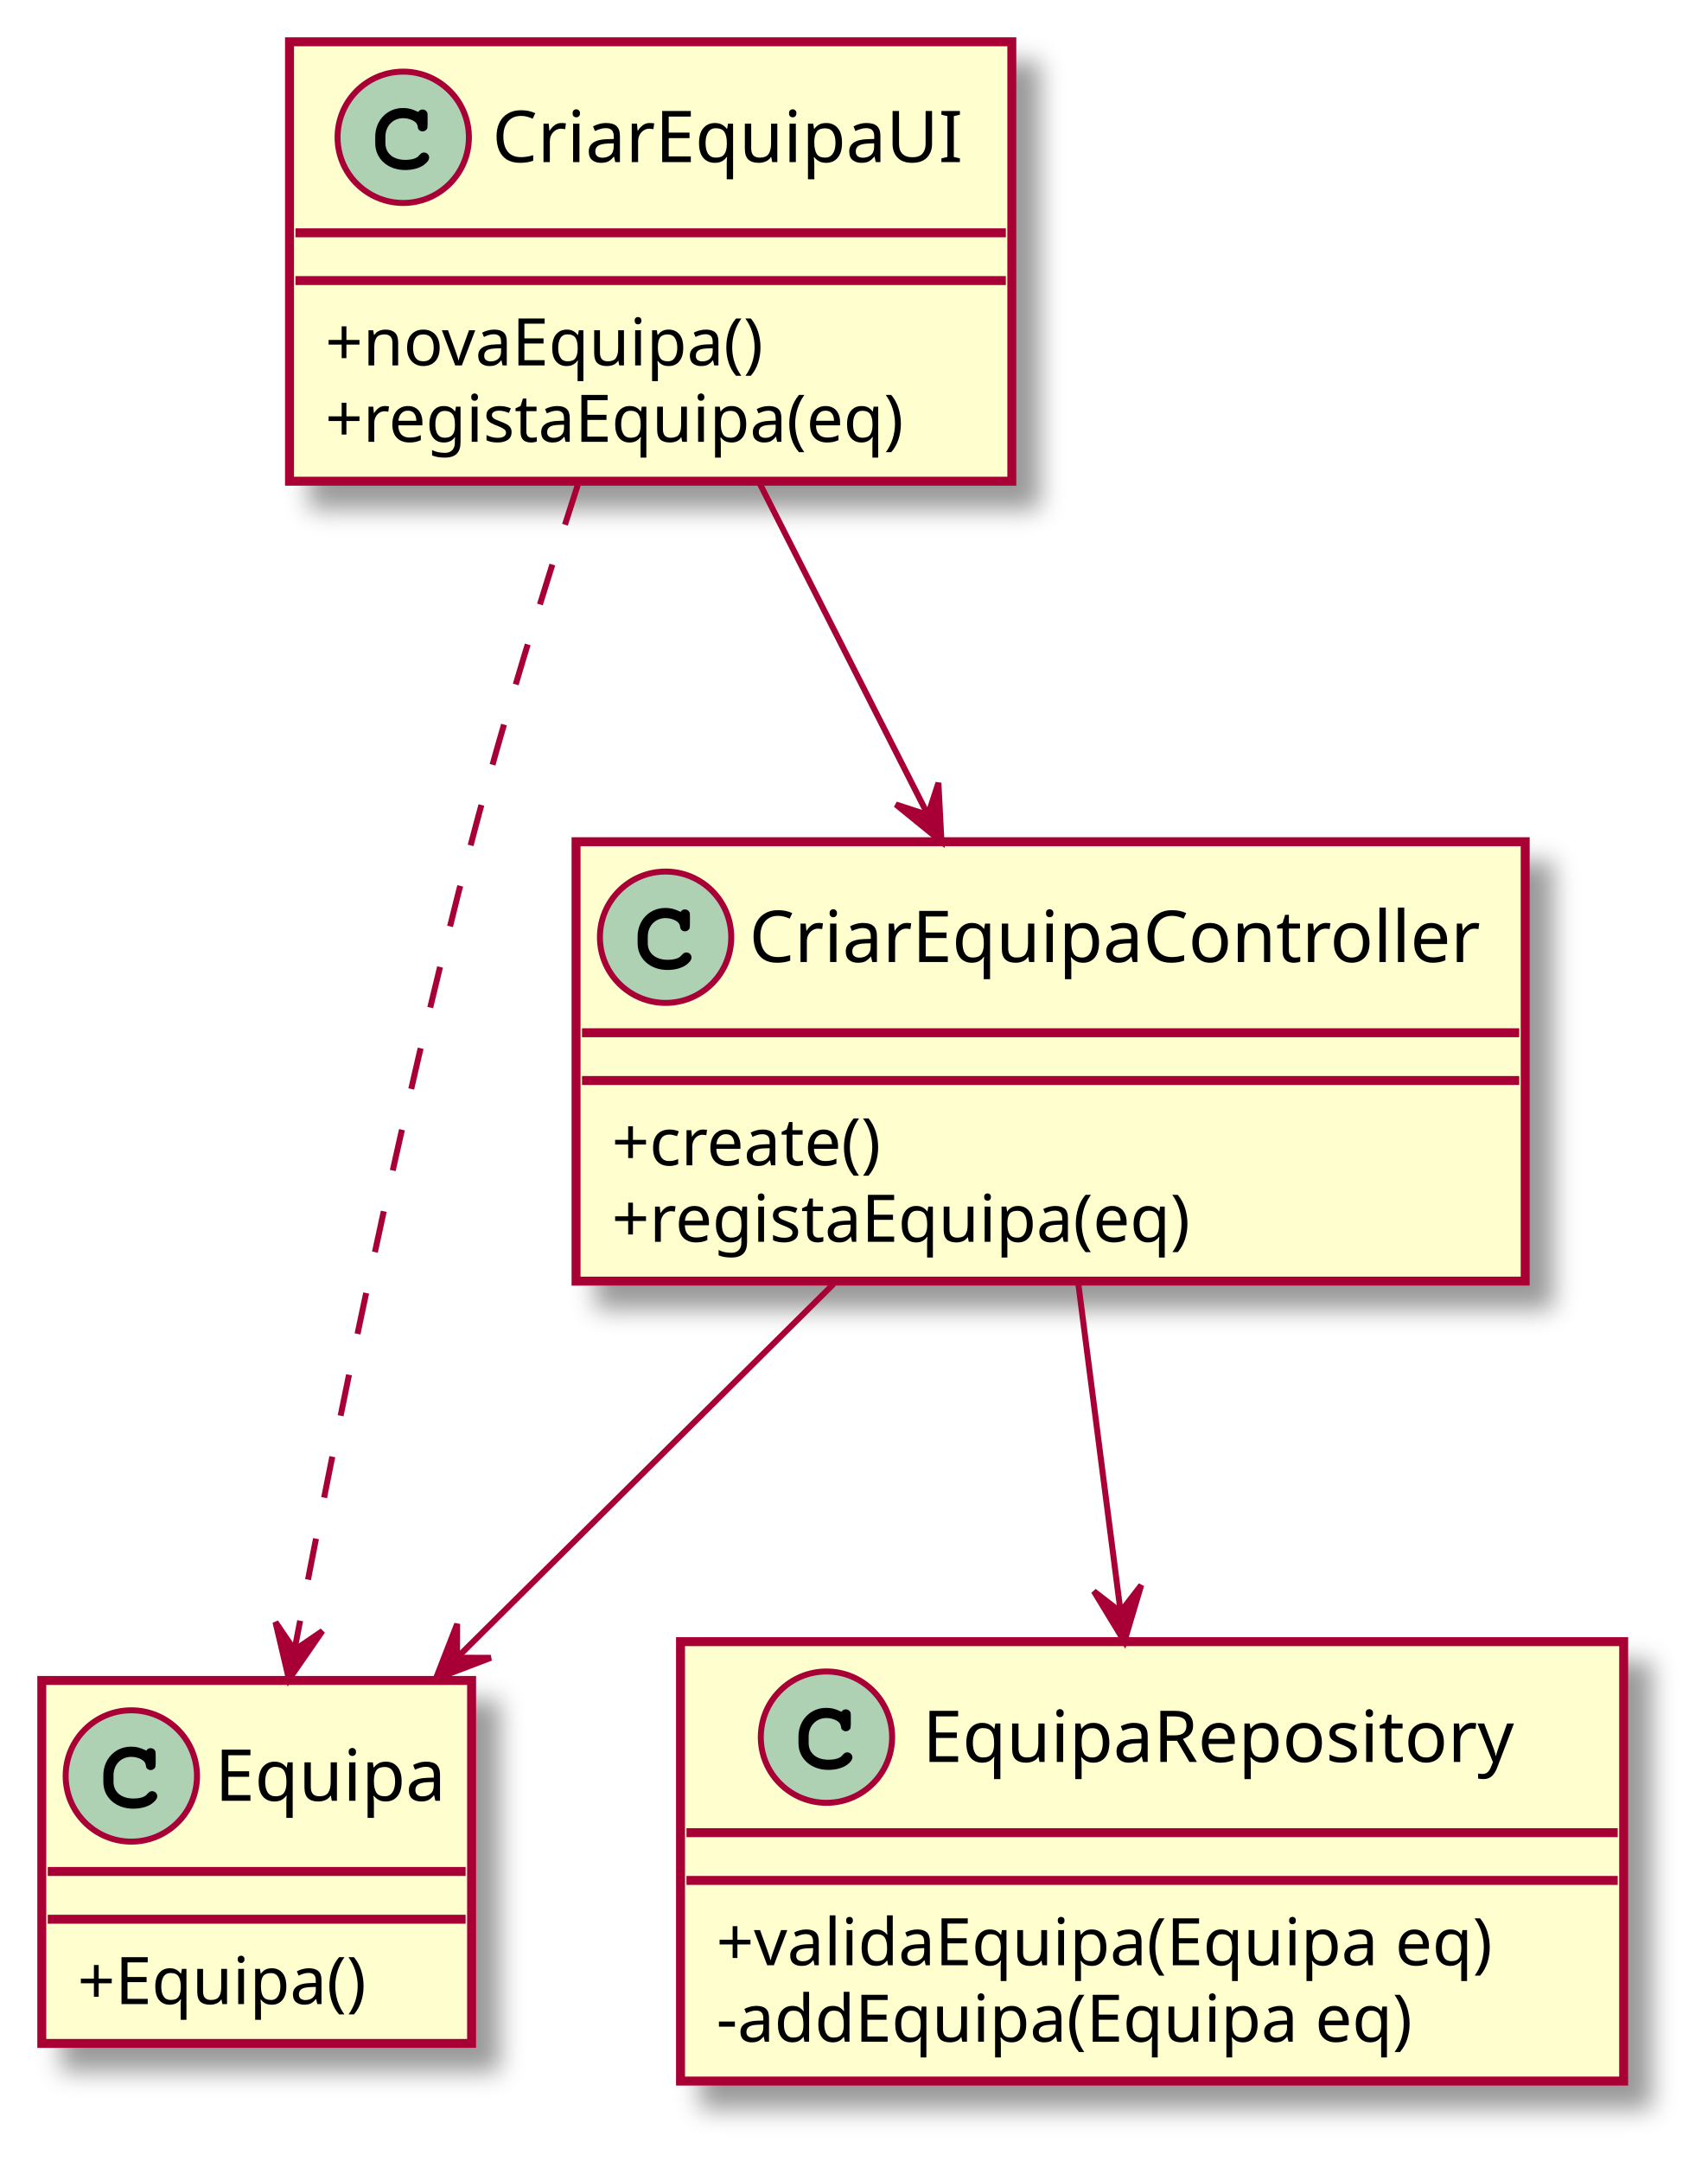
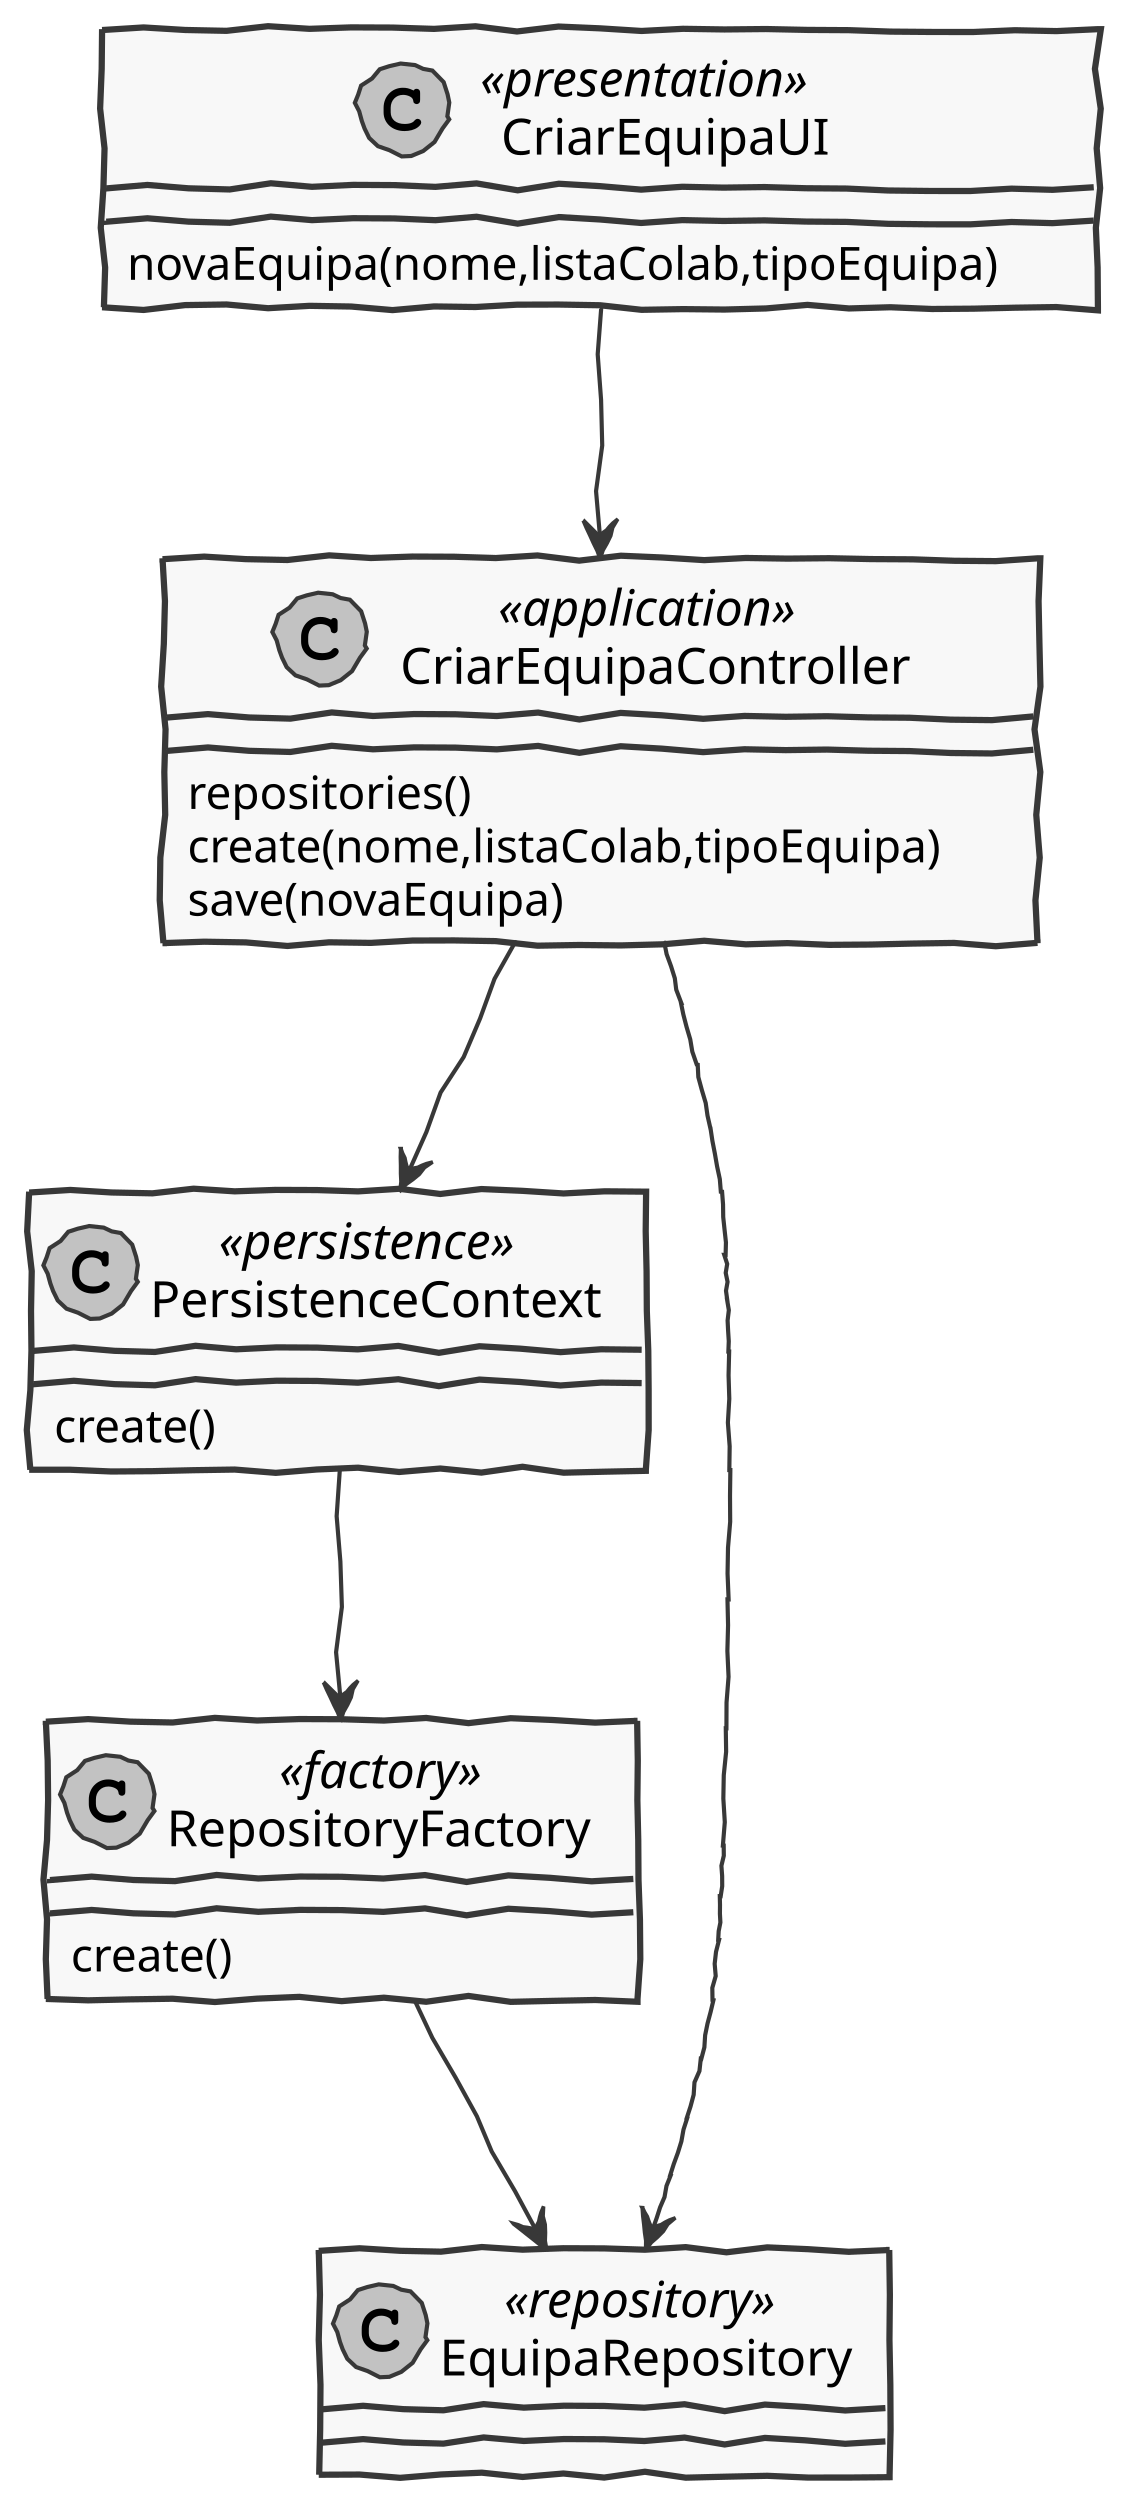
- <svg xmlns="http://www.w3.org/2000/svg" contentScriptType="application/ecmascript" contentStyleType="text/css" height="362px" preserveAspectRatio="none" style="width:286px;height:362px;" version="1.1" viewBox="0 0 286 362" width="286px" zoomAndPan="magnify">
-   <defs>
-     <filter height="300%" id="f16dwzrcnzk92i" width="300%" x="-1" y="-1">
-       <feGaussianBlur result="blurOut" stdDeviation="2.0" />
-       <feColorMatrix in="blurOut" result="blurOut2" type="matrix" values="0 0 0 0 0 0 0 0 0 0 0 0 0 0 0 0 0 0 .4 0" />
-       <feOffset dx="4.0" dy="4.0" in="blurOut2" result="blurOut3" />
-       <feBlend in="SourceGraphic" in2="blurOut3" mode="normal" />
-     </filter>
-   </defs>
+ <svg xmlns="http://www.w3.org/2000/svg" contentScriptType="application/ecmascript" contentStyleType="text/css" height="600px" preserveAspectRatio="none" style="width:270px;height:600px;" version="1.1" viewBox="0 0 270 600" width="270px" zoomAndPan="magnify">
+   <defs />
  <g>
-     <rect codeLine="3" fill="#FEFECE" filter="url(#f16dwzrcnzk92i)" height="60.805" id="Equipa" style="stroke:#A80036;stroke-width:1.5;" width="72" x="7" y="281.5" />
-     <ellipse cx="22" cy="297.5" fill="#ADD1B2" rx="11" ry="11" style="stroke:#A80036;stroke-width:1.0;" />
-     <path d="M24.344,293.172 C23.406,292.734 22.812,292.594 21.938,292.594 C19.312,292.594 17.312,294.672 17.312,297.391 L17.312,298.516 C17.312,301.094 19.422,302.984 22.312,302.984 C23.531,302.984 24.688,302.688 25.438,302.141 C26.016,301.734 26.344,301.281 26.344,300.891 C26.344,300.438 25.953,300.047 25.484,300.047 C25.266,300.047 25.062,300.125 24.875,300.312 C24.422,300.797 24.422,300.797 24.234,300.891 C23.812,301.156 23.125,301.281 22.359,301.281 C20.312,301.281 19.016,300.188 19.016,298.484 L19.016,297.391 C19.016,295.609 20.266,294.297 22,294.297 C22.578,294.297 23.188,294.453 23.656,294.703 C24.141,294.984 24.312,295.203 24.406,295.609 C24.469,296.016 24.5,296.141 24.641,296.266 C24.781,296.406 25.016,296.516 25.234,296.516 C25.5,296.516 25.766,296.375 25.938,296.156 C26.047,296 26.078,295.812 26.078,295.391 L26.078,293.969 C26.078,293.531 26.062,293.406 25.969,293.25 C25.812,292.984 25.531,292.844 25.234,292.844 C24.938,292.844 24.734,292.938 24.516,293.25 L24.344,293.172 Z " fill="#000000" />
-     <text fill="#000000" font-family="sans-serif" font-size="12" lengthAdjust="spacing" textLength="40" x="36" y="301.654">Equipa</text>
-     <line style="stroke:#A80036;stroke-width:1.5;" x1="8" x2="78" y1="313.5" y2="313.5" />
-     <line style="stroke:#A80036;stroke-width:1.5;" x1="8" x2="78" y1="321.5" y2="321.5" />
-     <text fill="#000000" font-family="sans-serif" font-size="11" lengthAdjust="spacing" textLength="55" x="13" y="335.71">+Equipa()</text>
-     <rect codeLine="7" fill="#FEFECE" filter="url(#f16dwzrcnzk92i)" height="73.609" id="EquipaRepository" style="stroke:#A80036;stroke-width:1.5;" width="158" x="114" y="275" />
-     <ellipse cx="138.45" cy="291" fill="#ADD1B2" rx="11" ry="11" style="stroke:#A80036;stroke-width:1.0;" />
-     <path d="M140.794,286.672 C139.856,286.234 139.262,286.094 138.387,286.094 C135.762,286.094 133.762,288.172 133.762,290.891 L133.762,292.016 C133.762,294.594 135.872,296.484 138.762,296.484 C139.981,296.484 141.137,296.188 141.887,295.641 C142.466,295.234 142.794,294.781 142.794,294.391 C142.794,293.938 142.403,293.547 141.934,293.547 C141.716,293.547 141.512,293.625 141.325,293.812 C140.872,294.297 140.872,294.297 140.684,294.391 C140.262,294.656 139.575,294.781 138.809,294.781 C136.762,294.781 135.466,293.688 135.466,291.984 L135.466,290.891 C135.466,289.109 136.716,287.797 138.45,287.797 C139.028,287.797 139.637,287.953 140.106,288.203 C140.591,288.484 140.762,288.703 140.856,289.109 C140.919,289.516 140.95,289.641 141.091,289.766 C141.231,289.906 141.466,290.016 141.684,290.016 C141.95,290.016 142.216,289.875 142.387,289.656 C142.497,289.5 142.528,289.312 142.528,288.891 L142.528,287.469 C142.528,287.031 142.512,286.906 142.419,286.75 C142.262,286.484 141.981,286.344 141.684,286.344 C141.387,286.344 141.184,286.438 140.966,286.75 L140.794,286.672 Z " fill="#000000" />
-     <text fill="#000000" font-family="sans-serif" font-size="12" lengthAdjust="spacing" textLength="105" x="154.55" y="295.154">EquipaRepository</text>
-     <line style="stroke:#A80036;stroke-width:1.5;" x1="115" x2="271" y1="307" y2="307" />
-     <line style="stroke:#A80036;stroke-width:1.5;" x1="115" x2="271" y1="315" y2="315" />
-     <text fill="#000000" font-family="sans-serif" font-size="11" lengthAdjust="spacing" textLength="146" x="120" y="329.21">+validaEquipa(Equipa eq)</text>
-     <text fill="#000000" font-family="sans-serif" font-size="11" lengthAdjust="spacing" textLength="128" x="120" y="342.015">-addEquipa(Equipa eq)</text>
-     <rect codeLine="12" fill="#FEFECE" filter="url(#f16dwzrcnzk92i)" height="73.609" id="CriarEquipaController" style="stroke:#A80036;stroke-width:1.5;" width="159" x="96.5" y="141" />
-     <ellipse cx="111.5" cy="157" fill="#ADD1B2" rx="11" ry="11" style="stroke:#A80036;stroke-width:1.0;" />
-     <path d="M113.844,152.672 C112.906,152.234 112.312,152.094 111.438,152.094 C108.812,152.094 106.812,154.172 106.812,156.891 L106.812,158.016 C106.812,160.594 108.922,162.484 111.812,162.484 C113.031,162.484 114.188,162.188 114.938,161.641 C115.516,161.234 115.844,160.781 115.844,160.391 C115.844,159.938 115.453,159.547 114.984,159.547 C114.766,159.547 114.562,159.625 114.375,159.812 C113.922,160.297 113.922,160.297 113.734,160.391 C113.312,160.656 112.625,160.781 111.859,160.781 C109.812,160.781 108.516,159.688 108.516,157.984 L108.516,156.891 C108.516,155.109 109.766,153.797 111.5,153.797 C112.078,153.797 112.688,153.953 113.156,154.203 C113.641,154.484 113.812,154.703 113.906,155.109 C113.969,155.516 114,155.641 114.141,155.766 C114.281,155.906 114.516,156.016 114.734,156.016 C115,156.016 115.266,155.875 115.438,155.656 C115.547,155.5 115.578,155.312 115.578,154.891 L115.578,153.469 C115.578,153.031 115.562,152.906 115.469,152.75 C115.312,152.484 115.031,152.344 114.734,152.344 C114.438,152.344 114.234,152.438 114.016,152.75 L113.844,152.672 Z " fill="#000000" />
-     <text fill="#000000" font-family="sans-serif" font-size="12" lengthAdjust="spacing" textLength="127" x="125.5" y="161.154">CriarEquipaController</text>
-     <line style="stroke:#A80036;stroke-width:1.5;" x1="97.5" x2="254.5" y1="173" y2="173" />
-     <line style="stroke:#A80036;stroke-width:1.5;" x1="97.5" x2="254.5" y1="181" y2="181" />
-     <text fill="#000000" font-family="sans-serif" font-size="11" lengthAdjust="spacing" textLength="54" x="102.5" y="195.21">+create()</text>
-     <text fill="#000000" font-family="sans-serif" font-size="11" lengthAdjust="spacing" textLength="109" x="102.5" y="208.015">+registaEquipa(eq)</text>
-     <rect codeLine="17" fill="#FEFECE" filter="url(#f16dwzrcnzk92i)" height="73.609" id="CriarEquipaUI" style="stroke:#A80036;stroke-width:1.5;" width="121" x="48.5" y="7" />
-     <ellipse cx="67.55" cy="23" fill="#ADD1B2" rx="11" ry="11" style="stroke:#A80036;stroke-width:1.0;" />
-     <path d="M69.894,18.672 C68.956,18.234 68.362,18.094 67.487,18.094 C64.862,18.094 62.862,20.172 62.862,22.891 L62.862,24.016 C62.862,26.594 64.972,28.484 67.862,28.484 C69.081,28.484 70.237,28.188 70.987,27.641 C71.566,27.234 71.894,26.781 71.894,26.391 C71.894,25.938 71.503,25.547 71.034,25.547 C70.816,25.547 70.612,25.625 70.425,25.812 C69.972,26.297 69.972,26.297 69.784,26.391 C69.362,26.656 68.675,26.781 67.909,26.781 C65.862,26.781 64.566,25.688 64.566,23.984 L64.566,22.891 C64.566,21.109 65.816,19.797 67.55,19.797 C68.128,19.797 68.737,19.953 69.206,20.203 C69.691,20.484 69.862,20.703 69.956,21.109 C70.019,21.516 70.05,21.641 70.191,21.766 C70.331,21.906 70.566,22.016 70.784,22.016 C71.05,22.016 71.316,21.875 71.487,21.656 C71.597,21.5 71.628,21.312 71.628,20.891 L71.628,19.469 C71.628,19.031 71.612,18.906 71.519,18.75 C71.362,18.484 71.081,18.344 70.784,18.344 C70.487,18.344 70.284,18.438 70.066,18.75 L69.894,18.672 Z " fill="#000000" />
-     <text fill="#000000" font-family="sans-serif" font-size="12" lengthAdjust="spacing" textLength="80" x="82.45" y="27.154">CriarEquipaUI</text>
-     <line style="stroke:#A80036;stroke-width:1.5;" x1="49.5" x2="168.5" y1="39" y2="39" />
-     <line style="stroke:#A80036;stroke-width:1.5;" x1="49.5" x2="168.5" y1="47" y2="47" />
-     <text fill="#000000" font-family="sans-serif" font-size="11" lengthAdjust="spacing" textLength="83" x="54.5" y="61.21">+novaEquipa()</text>
-     <text fill="#000000" font-family="sans-serif" font-size="11" lengthAdjust="spacing" textLength="109" x="54.5" y="74.015">+registaEquipa(eq)</text>
-     <path codeLine="22" d="M127.308,81.07 C135.949,98.094 146.302,118.49 155.235,136.089 " fill="none" id="CriarEquipaUI-to-CriarEquipaController" style="stroke:#A80036;stroke-width:1.0;" />
-     <polygon fill="#A80036" points="157.714,140.974,157.205,131.138,155.45,136.516,150.072,134.761,157.714,140.974" style="stroke:#A80036;stroke-width:1.0;" />
-     <path codeLine="23" d="M180.645,215.07 C182.819,231.949 185.42,252.142 187.673,269.637 " fill="none" id="CriarEquipaController-to-EquipaRepository" style="stroke:#A80036;stroke-width:1.0;" />
-     <polygon fill="#A80036" points="188.36,274.974,191.177,265.537,187.721,270.015,183.243,266.559,188.36,274.974" style="stroke:#A80036;stroke-width:1.0;" />
-     <path codeLine="24" d="M139.657,215.07 C120.045,234.535 95.992,258.406 76.787,277.467 " fill="none" id="CriarEquipaController-to-Equipa" style="stroke:#A80036;stroke-width:1.0;" />
-     <polygon fill="#A80036" points="73.014,281.212,82.219,277.711,76.562,277.69,76.584,272.033,73.014,281.212" style="stroke:#A80036;stroke-width:1.0;" />
-     <path codeLine="25" d="M96.79,81.236 C90.994,99.112 84.213,121.066 79,141 C66.851,187.457 55.892,241.864 49.34,276.375 " fill="none" id="CriarEquipaUI-to-Equipa" style="stroke:#A80036;stroke-width:1.0;stroke-dasharray:7.0,7.0;" />
-     <polygon fill="#A80036" points="48.406,281.319,54.008,273.219,49.335,276.406,46.147,271.733,48.406,281.319" style="stroke:#A80036;stroke-width:1.0;" />
+     <polygon fill="#F8F8F8" points="24.5,7,24.5,7.21,34.458,6.586,44.417,7.193,54.375,7.4,64.333,6.287,74.292,6.922,84.25,6.574,94.208,6.617,104.167,6.932,114.125,6.309,124.083,7.554,134.042,6.37,144,6.802,153.958,7.432,163.917,6.914,173.875,7.068,183.833,6.968,193.792,7.178,203.75,7.239,213.708,7.586,223.667,7.671,233.625,7.679,243.583,7.255,253.542,7.464,263.5,7,264.202,7,262.779,16.535,264.178,26.069,263.204,35.604,264.034,45.138,263.005,54.673,263.432,64.208,263.5,73.742,263.5,74.484,253.542,73.694,243.583,73.847,233.625,74.081,223.667,74.158,213.708,73.738,203.75,74.029,193.792,73.17,183.833,74.027,173.875,74.29,163.917,74.187,153.958,74.355,144,73.259,134.042,73.09,124.083,73.121,114.125,73.683,104.167,73.546,94.208,74.424,84.25,73.567,74.292,73.399,64.333,73.971,54.375,73.075,44.417,73.223,34.458,74.391,24.5,73.742,24.936,73.742,25.235,64.208,24.178,54.673,24.819,45.138,25.09,35.604,24.028,26.069,24.404,16.535,24.5,7" style="stroke:#383838;stroke-width:1.5;" />
+     <polygon fill="#C2C2C2" points="107.811,28.644,106.198,30.848,104.291,34.075,101.564,36.249,98.697,37.438,96.412,37.542,93.475,36.054,90.703,35.083,88.6,33.11,87.496,30.852,86.842,29.053,86.201,26.704,85.16,24.683,85.96,22.71,86.66,20.548,89.289,18.838,91.139,16.62,93.428,15.883,96.15,15.249,99.64,15.626,101.552,16.527,103.775,16.936,106.477,19.705,107.419,22.628,107.829,24.622,107.365,27.909" style="stroke:#383838;stroke-width:1.0;" />
+     <path d="M99.094,21.641 C98.156,21.203 97.562,21.062 96.688,21.062 C94.062,21.062 92.062,23.141 92.062,25.859 L92.062,26.984 C92.062,29.562 94.172,31.453 97.062,31.453 C98.281,31.453 99.438,31.156 100.188,30.609 C100.766,30.203 101.094,29.75 101.094,29.359 C101.094,28.906 100.703,28.516 100.234,28.516 C100.016,28.516 99.812,28.594 99.625,28.781 C99.172,29.266 99.172,29.266 98.984,29.359 C98.562,29.625 97.875,29.75 97.109,29.75 C95.062,29.75 93.766,28.656 93.766,26.953 L93.766,25.859 C93.766,24.078 95.016,22.766 96.75,22.766 C97.328,22.766 97.938,22.922 98.406,23.172 C98.891,23.453 99.062,23.672 99.156,24.078 C99.219,24.484 99.25,24.609 99.391,24.734 C99.531,24.875 99.766,24.984 99.984,24.984 C100.25,24.984 100.516,24.844 100.688,24.625 C100.797,24.469 100.828,24.281 100.828,23.859 L100.828,22.438 C100.828,22 100.812,21.875 100.719,21.719 C100.562,21.453 100.281,21.312 99.984,21.312 C99.688,21.312 99.484,21.406 99.266,21.719 L99.094,21.641 Z " fill="#000000" />
+     <text fill="#000000" font-family="FG Virgil" font-size="12" font-style="italic" lengthAdjust="spacing" textLength="90" x="115.25" y="23.139">«presentation»</text>
+     <text fill="#000000" font-family="FG Virgil" font-size="12" lengthAdjust="spacing" textLength="80" x="120.25" y="37.107">CriarEquipaUI</text>
+     <path d="M25.5,44.938 L25.5,45.218 L35.375,44.385 L45.25,45.195 L55.125,45.47 L65,43.986 L74.875,44.834 L84.75,44.369 L94.625,44.426 L104.5,44.847 L114.375,44.016 L124.25,45.676 L134.125,44.097 L144,44.674 L153.875,45.513 L163.75,44.823 L173.625,45.029 L183.5,44.895 L193.375,45.175 L203.25,45.256 L213.125,45.718 L223,45.832 L232.875,45.843 L242.75,45.277 L252.625,45.556 L262.5,44.938 " fill="#F8F8F8" style="stroke:#383838;stroke-width:1.5;" />
+     <path d="M25.5,52.938 L25.5,53.218 L35.375,52.385 L45.25,53.195 L55.125,53.47 L65,51.986 L74.875,52.834 L84.75,52.369 L94.625,52.426 L104.5,52.847 L114.375,52.016 L124.25,53.676 L134.125,52.097 L144,52.674 L153.875,53.513 L163.75,52.823 L173.625,53.029 L183.5,52.895 L193.375,53.175 L203.25,53.256 L213.125,53.718 L223,53.832 L232.875,53.843 L242.75,53.277 L252.625,53.556 L262.5,52.938 " fill="#F8F8F8" style="stroke:#383838;stroke-width:1.5;" />
+     <text fill="#000000" font-family="FG Virgil" font-size="11" lengthAdjust="spacing" textLength="227" x="30.5" y="67.148">novaEquipa(nome,listaColab,tipoEquipa)</text>
+     <polygon fill="#F8F8F8" points="39,134,39,134.21,49,133.586,59,134.193,69,134.4,79,133.287,89,133.922,99,133.573,109,133.617,119,133.932,129,133.309,139,134.554,149,133.37,159,133.802,169,134.432,179,133.914,189,134.068,199,133.968,209,134.179,219,134.239,229,134.586,239,134.671,249,134,249.679,134,249.255,144.261,249.464,154.523,249.702,164.784,248.279,175.045,249.679,185.306,248.703,195.568,249.534,205.829,248.505,216.09,249,226.352,249,226.283,239,227.093,229,226.303,219,226.457,209,226.69,199,226.768,189,226.348,179,226.639,169,225.779,159,226.636,149,226.9,139,226.796,129,226.965,119,225.869,109,225.699,99,225.73,89,226.293,79,226.155,69,227.033,59,226.177,49,226.008,39,226.352,39.228,226.352,38.333,216.09,38.481,205.829,39.649,195.568,39.436,185.306,39.734,175.045,38.678,164.784,39.319,154.523,39.59,144.261,39,134" style="stroke:#383838;stroke-width:1.5;" />
+     <polygon fill="#C2C2C2" points="88.011,155.644,86.398,157.847,84.491,161.075,81.764,163.249,78.897,164.438,76.612,164.542,73.675,163.054,70.903,162.083,68.799,160.11,67.696,157.851,67.042,156.053,66.401,153.704,65.36,151.683,66.16,149.71,66.86,147.548,69.489,145.838,71.339,143.62,73.628,142.883,76.35,142.249,79.84,142.626,81.752,143.527,83.975,143.936,86.677,146.705,87.619,149.628,88.029,151.622,87.565,154.909" style="stroke:#383838;stroke-width:1.0;" />
+     <path d="M79.294,148.641 C78.356,148.203 77.763,148.062 76.888,148.062 C74.263,148.062 72.263,150.141 72.263,152.859 L72.263,153.984 C72.263,156.562 74.372,158.453 77.263,158.453 C78.481,158.453 79.638,158.156 80.388,157.609 C80.966,157.203 81.294,156.75 81.294,156.359 C81.294,155.906 80.903,155.516 80.434,155.516 C80.216,155.516 80.013,155.594 79.825,155.781 C79.372,156.266 79.372,156.266 79.184,156.359 C78.763,156.625 78.075,156.75 77.309,156.75 C75.263,156.75 73.966,155.656 73.966,153.953 L73.966,152.859 C73.966,151.078 75.216,149.766 76.95,149.766 C77.528,149.766 78.138,149.922 78.606,150.172 C79.091,150.453 79.263,150.672 79.356,151.078 C79.419,151.484 79.45,151.609 79.591,151.734 C79.731,151.875 79.966,151.984 80.184,151.984 C80.45,151.984 80.716,151.844 80.888,151.625 C80.997,151.469 81.028,151.281 81.028,150.859 L81.028,149.438 C81.028,149 81.013,148.875 80.919,148.719 C80.763,148.453 80.481,148.312 80.184,148.312 C79.888,148.312 79.684,148.406 79.466,148.719 L79.294,148.641 Z " fill="#000000" />
+     <text fill="#000000" font-family="FG Virgil" font-size="12" font-style="italic" lengthAdjust="spacing" textLength="80" x="119.55" y="150.139">«application»</text>
+     <text fill="#000000" font-family="FG Virgil" font-size="12" lengthAdjust="spacing" textLength="127" x="96.05" y="164.107">CriarEquipaController</text>
+     <path d="M40,171.938 L40,172.218 L49.905,171.385 L59.809,172.195 L69.714,172.47 L79.619,170.986 L89.524,171.834 L99.429,171.369 L109.333,171.426 L119.238,171.847 L129.143,171.016 L139.048,172.676 L148.952,171.097 L158.857,171.674 L168.762,172.513 L178.667,171.823 L188.571,172.029 L198.476,171.895 L208.381,172.175 L218.286,172.256 L228.19,172.718 L238.095,172.832 L248,171.938 " fill="#F8F8F8" style="stroke:#383838;stroke-width:1.5;" />
+     <path d="M40,179.938 L40,180.218 L49.905,179.385 L59.809,180.195 L69.714,180.47 L79.619,178.986 L89.524,179.834 L99.429,179.369 L109.333,179.426 L119.238,179.847 L129.143,179.016 L139.048,180.676 L148.952,179.097 L158.857,179.674 L168.762,180.513 L178.667,179.823 L188.571,180.029 L198.476,179.895 L208.381,180.175 L218.286,180.256 L228.19,180.718 L238.095,180.832 L248,179.938 " fill="#F8F8F8" style="stroke:#383838;stroke-width:1.5;" />
+     <text fill="#000000" font-family="FG Virgil" font-size="11" lengthAdjust="spacing" textLength="75" x="45" y="194.148">repositories()</text>
+     <text fill="#000000" font-family="FG Virgil" font-size="11" lengthAdjust="spacing" textLength="198" x="45" y="206.953">create(nome,listaColab,tipoEquipa)</text>
+     <text fill="#000000" font-family="FG Virgil" font-size="11" lengthAdjust="spacing" textLength="102" x="45" y="219.757">save(novaEquipa)</text>
+     <polygon fill="#F8F8F8" points="7,286,7,286.21,16.867,285.586,26.733,286.193,36.6,286.4,46.467,285.287,56.333,285.922,66.2,285.574,76.067,285.616,85.933,285.932,95.8,285.309,105.667,286.554,115.533,285.37,125.4,285.802,135.267,286.432,145.133,285.914,155,286,155.068,286,154.968,295.535,155.179,305.069,155.239,314.604,155.586,324.138,155.671,333.673,155.679,343.208,155,352.742,155,352.997,145.133,353.206,135.267,353.444,125.4,352.021,115.533,353.421,105.667,352.446,95.8,353.276,85.933,352.247,76.067,352.674,66.2,353.484,56.333,352.693,46.467,352.848,36.6,353.081,26.733,353.158,16.867,352.738,7,352.742,7.287,352.742,6.428,343.208,7.284,333.673,7.548,324.138,7.444,314.604,7.613,305.069,6.517,295.535,7,286" style="stroke:#383838;stroke-width:1.5;" />
+     <polygon fill="#C2C2C2" points="33.061,307.644,31.448,309.848,29.541,313.075,26.814,315.249,23.947,316.438,21.662,316.542,18.725,315.054,15.953,314.083,13.85,312.11,12.746,309.851,12.092,308.053,11.451,305.704,10.41,303.683,11.21,301.71,11.91,299.548,14.539,297.838,16.389,295.62,18.678,294.883,21.4,294.249,24.89,294.626,26.802,295.527,29.025,295.936,31.727,298.705,32.669,301.628,33.079,303.622,32.615,306.909" style="stroke:#383838;stroke-width:1.0;" />
+     <path d="M24.344,300.641 C23.406,300.203 22.812,300.062 21.938,300.062 C19.312,300.062 17.312,302.141 17.312,304.859 L17.312,305.984 C17.312,308.562 19.422,310.453 22.312,310.453 C23.531,310.453 24.688,310.156 25.438,309.609 C26.016,309.203 26.344,308.75 26.344,308.359 C26.344,307.906 25.953,307.516 25.484,307.516 C25.266,307.516 25.062,307.594 24.875,307.781 C24.422,308.266 24.422,308.266 24.234,308.359 C23.812,308.625 23.125,308.75 22.359,308.75 C20.312,308.75 19.016,307.656 19.016,305.953 L19.016,304.859 C19.016,303.078 20.266,301.766 22,301.766 C22.578,301.766 23.188,301.922 23.656,302.172 C24.141,302.453 24.312,302.672 24.406,303.078 C24.469,303.484 24.5,303.609 24.641,303.734 C24.781,303.875 25.016,303.984 25.234,303.984 C25.5,303.984 25.766,303.844 25.938,303.625 C26.047,303.469 26.078,303.281 26.078,302.859 L26.078,301.438 C26.078,301 26.062,300.875 25.969,300.719 C25.812,300.453 25.531,300.312 25.234,300.312 C24.938,300.312 24.734,300.406 24.516,300.719 L24.344,300.641 Z " fill="#000000" />
+     <text fill="#000000" font-family="FG Virgil" font-size="12" font-style="italic" lengthAdjust="spacing" textLength="83" x="52.5" y="302.139">«persistence»</text>
+     <text fill="#000000" font-family="FG Virgil" font-size="12" lengthAdjust="spacing" textLength="116" x="36" y="316.107">PersistenceContext</text>
+     <path d="M8,323.938 L8,324.218 L17.733,323.385 L27.467,324.195 L37.2,324.47 L46.933,322.986 L56.667,323.834 L66.4,323.369 L76.133,323.426 L85.867,323.847 L95.6,323.016 L105.333,324.676 L115.067,323.097 L124.8,323.674 L134.533,324.513 L144.267,323.823 L154,323.938 " fill="#F8F8F8" style="stroke:#383838;stroke-width:1.5;" />
+     <path d="M8,331.938 L8,332.218 L17.733,331.385 L27.467,332.195 L37.2,332.47 L46.933,330.986 L56.667,331.834 L66.4,331.369 L76.133,331.426 L85.867,331.847 L95.6,331.016 L105.333,332.676 L115.067,331.097 L124.8,331.674 L134.533,332.513 L144.267,331.823 L154,331.938 " fill="#F8F8F8" style="stroke:#383838;stroke-width:1.5;" />
+     <text fill="#000000" font-family="FG Virgil" font-size="11" lengthAdjust="spacing" textLength="45" x="13" y="346.148">create()</text>
+     <polygon fill="#F8F8F8" points="11,413,11,413.21,21.143,412.586,31.286,413.193,41.429,413.4,51.571,412.287,61.714,412.922,71.857,412.574,82,412.616,92.143,412.932,102.286,412.309,112.429,413.554,122.571,412.37,132.714,412.802,142.857,413.432,153,413,152.914,413,153.068,422.535,152.968,432.069,153.179,441.604,153.239,451.138,153.586,460.673,153.671,470.208,153,479.742,153,480.421,142.857,479.997,132.714,480.206,122.571,480.444,112.429,479.021,102.286,480.421,92.143,479.446,82,480.276,71.857,479.247,61.714,479.674,51.571,480.484,41.429,479.693,31.286,479.848,21.143,480.081,11,479.742,11.416,479.742,10.996,470.208,11.287,460.673,10.428,451.138,11.284,441.604,11.548,432.069,11.444,422.535,11,413" style="stroke:#383838;stroke-width:1.5;" />
+     <polygon fill="#C2C2C2" points="37.061,434.644,35.448,436.848,33.541,440.075,30.814,442.249,27.947,443.438,25.662,443.542,22.725,442.054,19.953,441.083,17.849,439.11,16.746,436.851,16.092,435.053,15.451,432.704,14.41,430.683,15.21,428.71,15.91,426.548,18.539,424.838,20.389,422.62,22.678,421.883,25.4,421.249,28.89,421.626,30.802,422.527,33.025,422.936,35.727,425.705,36.669,428.628,37.079,430.622,36.615,433.909" style="stroke:#383838;stroke-width:1.0;" />
+     <path d="M28.344,427.641 C27.406,427.203 26.812,427.062 25.938,427.062 C23.312,427.062 21.312,429.141 21.312,431.859 L21.312,432.984 C21.312,435.562 23.422,437.453 26.312,437.453 C27.531,437.453 28.688,437.156 29.438,436.609 C30.016,436.203 30.344,435.75 30.344,435.359 C30.344,434.906 29.953,434.516 29.484,434.516 C29.266,434.516 29.062,434.594 28.875,434.781 C28.422,435.266 28.422,435.266 28.234,435.359 C27.812,435.625 27.125,435.75 26.359,435.75 C24.312,435.75 23.016,434.656 23.016,432.953 L23.016,431.859 C23.016,430.078 24.266,428.766 26,428.766 C26.578,428.766 27.188,428.922 27.656,429.172 C28.141,429.453 28.312,429.672 28.406,430.078 C28.469,430.484 28.5,430.609 28.641,430.734 C28.781,430.875 29.016,430.984 29.234,430.984 C29.5,430.984 29.766,430.844 29.938,430.625 C30.047,430.469 30.078,430.281 30.078,429.859 L30.078,428.438 C30.078,428 30.062,427.875 29.969,427.719 C29.812,427.453 29.531,427.312 29.234,427.312 C28.938,427.312 28.734,427.406 28.516,427.719 L28.344,427.641 Z " fill="#000000" />
+     <text fill="#000000" font-family="FG Virgil" font-size="12" font-style="italic" lengthAdjust="spacing" textLength="56" x="67" y="429.139">«factory»</text>
+     <text fill="#000000" font-family="FG Virgil" font-size="12" lengthAdjust="spacing" textLength="110" x="40" y="443.107">RepositoryFactory</text>
+     <path d="M12,450.938 L12,451.218 L22,450.385 L32,451.195 L42,451.47 L52,449.986 L62,450.834 L72,450.369 L82,450.426 L92,450.847 L102,450.016 L112,451.676 L122,450.097 L132,450.674 L142,451.513 L152,450.938 " fill="#F8F8F8" style="stroke:#383838;stroke-width:1.5;" />
+     <path d="M12,458.938 L12,459.218 L22,458.385 L32,459.195 L42,459.47 L52,457.986 L62,458.834 L72,458.369 L82,458.426 L92,458.847 L102,458.016 L112,459.676 L122,458.097 L132,458.674 L142,459.513 L152,458.938 " fill="#F8F8F8" style="stroke:#383838;stroke-width:1.5;" />
+     <text fill="#000000" font-family="FG Virgil" font-size="11" lengthAdjust="spacing" textLength="45" x="17" y="473.148">create()</text>
+     <polygon fill="#F8F8F8" points="76.5,540,76.5,540.21,86.286,539.586,96.071,540.193,105.857,540.4,115.643,539.287,125.429,539.922,135.214,539.573,145,539.616,154.786,539.932,164.571,539.309,174.357,540.554,184.143,539.37,193.929,539.802,203.714,540.432,213.5,540,213.414,540,213.568,550.788,213.468,561.575,213.679,572.362,213.739,583.15,213.5,593.938,213.5,594.523,203.714,594.609,193.929,594.617,184.143,594.192,174.357,594.401,164.571,594.64,154.786,593.216,145,594.616,135.214,593.641,125.429,594.471,115.643,593.442,105.857,593.869,96.071,594.679,86.286,593.889,76.5,593.938,76.605,593.938,76.839,583.15,76.916,572.362,76.496,561.575,76.787,550.788,76.5,540" style="stroke:#383838;stroke-width:1.5;" />
+     <polygon fill="#C2C2C2" points="102.561,561.644,100.948,563.847,99.041,567.074,96.314,569.249,93.447,570.438,91.162,570.542,88.225,569.054,85.453,568.083,83.35,566.11,82.246,563.851,81.592,562.053,80.951,559.705,79.91,557.683,80.71,555.71,81.41,553.548,84.039,551.838,85.889,549.62,88.178,548.883,90.9,548.249,94.39,548.626,96.302,549.527,98.525,549.936,101.227,552.705,102.169,555.628,102.579,557.622,102.115,560.909" style="stroke:#383838;stroke-width:1.0;" />
+     <path d="M93.844,554.641 C92.906,554.203 92.312,554.062 91.438,554.062 C88.812,554.062 86.812,556.141 86.812,558.859 L86.812,559.984 C86.812,562.562 88.922,564.453 91.812,564.453 C93.031,564.453 94.188,564.156 94.938,563.609 C95.516,563.203 95.844,562.75 95.844,562.359 C95.844,561.906 95.453,561.516 94.984,561.516 C94.766,561.516 94.562,561.594 94.375,561.781 C93.922,562.266 93.922,562.266 93.734,562.359 C93.312,562.625 92.625,562.75 91.859,562.75 C89.812,562.75 88.516,561.656 88.516,559.953 L88.516,558.859 C88.516,557.078 89.766,555.766 91.5,555.766 C92.078,555.766 92.688,555.922 93.156,556.172 C93.641,556.453 93.812,556.672 93.906,557.078 C93.969,557.484 94,557.609 94.141,557.734 C94.281,557.875 94.516,557.984 94.734,557.984 C95,557.984 95.266,557.844 95.438,557.625 C95.547,557.469 95.578,557.281 95.578,556.859 L95.578,555.438 C95.578,555 95.562,554.875 95.469,554.719 C95.312,554.453 95.031,554.312 94.734,554.312 C94.438,554.312 94.234,554.406 94.016,554.719 L93.844,554.641 Z " fill="#000000" />
+     <text fill="#000000" font-family="FG Virgil" font-size="12" font-style="italic" lengthAdjust="spacing" textLength="74" x="121" y="556.139">«repository»</text>
+     <text fill="#000000" font-family="FG Virgil" font-size="12" lengthAdjust="spacing" textLength="105" x="105.5" y="570.107">EquipaRepository</text>
+     <path d="M77.5,577.938 L77.5,578.218 L87.143,577.385 L96.786,578.195 L106.429,578.47 L116.071,576.986 L125.714,577.834 L135.357,577.369 L145,577.426 L154.643,577.847 L164.286,577.016 L173.929,578.676 L183.571,577.097 L193.214,577.674 L202.857,578.513 L212.5,577.938 " fill="#F8F8F8" style="stroke:#383838;stroke-width:1.5;" />
+     <path d="M77.5,585.938 L77.5,586.218 L87.143,585.385 L96.786,586.195 L106.429,586.47 L116.071,584.986 L125.714,585.834 L135.357,585.369 L145,585.426 L154.643,585.847 L164.286,585.016 L173.929,586.676 L183.571,585.097 L193.214,585.674 L202.857,586.513 L212.5,585.938 " fill="#F8F8F8" style="stroke:#383838;stroke-width:1.5;" />
+     <path d="M144,74.086 L144.28,74.086 L143.448,85.031 L144.258,95.976 L144.533,106.921 L143.049,117.866 L144,128.811 " fill="none" style="stroke:#383838;stroke-width:1.0;" />
+     <polygon fill="#383838" points="144,133.904,144.064,133.933,144.674,132.048,145.659,130.33,146.522,128.558,146.983,126.607,148,124.904,147.982,124.886,147.1,125.603,146.31,126.414,145.584,127.288,144.637,127.941,144,128.904,144.131,129.035,143.051,127.955,142.353,127.257,141.702,126.606,140.78,125.684,140,124.904,140.021,124.913,140.79,126.7,141.654,128.528,142.473,130.336,143.378,132.183,144,133.904" style="stroke:#383838;stroke-width:1.0;" />
+     <path d="M159.351,226.183 L159.441,226.209 L159.986,228.988 L161.058,231.916 L161.958,234.796 L162.294,237.516 L163.411,240.458 L163.377,240.449 L163.987,243.416 L164.766,246.426 L165.662,249.465 L166.154,252.402 L167.212,255.482 L167.453,255.534 L167.595,258.49 L168.439,261.596 L169.369,264.72 L169.801,267.738 L170.495,270.812 L170.525,270.817 L170.982,273.847 L171.575,276.9 L172.103,279.942 L172.756,283.005 L173,286 L173.297,286.022 L173.53,289.061 L173.571,292.085 L173.892,295.131 L174.227,298.177 L174.144,301.192 L173.824,301.18 L174.524,303.354 L174.169,305.49 L174.616,307.655 L174.237,309.789 L174.535,311.949 L174.505,311.948 L174.92,314.439 L174.624,316.914 L174.747,319.399 L174.906,321.884 L174.811,324.363 L174.996,324.365 L174.855,330.055 L175.03,335.747 L174.693,341.435 L175.12,347.129 L175.039,352.819 L175.283,352.82 L175.203,359.029 L175.243,365.238 L174.722,371.444 L174.613,377.652 L174.869,383.862 L174.593,383.857 L174.737,390.049 L174.57,396.235 L174.854,402.429 L174.368,408.609 L174.34,414.798 L174.187,414.793 L174.272,420.427 L173.704,426.042 L173.601,431.67 L173.95,437.312 L173.492,442.93 L173.686,442.938 L173.712,445.378 L173.137,447.792 L173.315,450.239 L173.33,452.679 L172.961,455.102 L172.752,455.09 L172.8,457.192 L172.779,459.289 L172.893,461.395 L172.483,463.47 L172.366,465.562 L172.57,465.582 L171.847,468.427 L171.52,471.309 L171.769,474.246 L170.956,477.082 L171,480 L171.222,480.042 L170.553,482.845 L169.808,485.634 L169.233,488.454 L169.051,491.349 L168.313,494.139 L168.184,494.108 L167.869,497.043 L166.676,499.762 L166.481,502.727 L165.725,505.554 L164.816,508.343 L164.921,508.374 L164.04,511.098 L163.534,513.931 L162.69,516.665 L161.705,519.359 L160.837,522.087 L160.95,522.124 L159.955,524.621 L159.486,527.289 L158.422,529.764 L157.603,532.318 L156.703,534.846 " fill="none" style="stroke:#383838;stroke-width:1.0;" />
+     <polygon fill="#383838" points="155.025,539.714,155.076,539.762,156.267,538.179,157.758,536.876,159.151,535.482,160.223,533.788,161.74,532.509,161.728,532.486,160.66,532.877,159.65,533.385,158.679,533.975,157.571,534.284,156.655,534.987,156.82,535.068,155.97,533.878,155.604,532.924,155.297,531.999,154.646,530.906,154.177,529.902,154.199,529.904,154.336,531.863,154.575,533.832,154.765,535.796,155.05,537.768,155.025,539.714" style="stroke:#383838;stroke-width:1.0;" />
+     <path d="M123.371,226.023 L123.626,226.14 L118.679,234.938 L115.225,244.421 L111.285,253.68 L105.746,262.207 L102.326,271.706 L98.23,280.894 " fill="none" style="stroke:#383838;stroke-width:1.0;" />
+     <polygon fill="#383838" points="96.08,285.587,96.126,285.639,97.466,284.18,99.077,283.029,100.6,281.777,101.831,280.196,103.466,279.071,103.457,279.047,102.356,279.332,101.3,279.74,100.276,280.232,99.143,280.431,98.163,281.041,98.336,281.106,97.572,279.908,97.313,278.897,97.116,277.91,96.56,276.789,96.193,275.739,96.216,275.739,96.16,277.708,96.207,279.679,96.205,281.649,96.298,283.62,96.08,285.587" style="stroke:#383838;stroke-width:1.0;" />
+     <path d="M81.26,353.016 L81.54,353.018 L80.795,363.893 L81.692,374.781 L82.054,385.664 L80.657,396.533 L81.695,407.422 " fill="none" style="stroke:#383838;stroke-width:1.0;" />
+     <polygon fill="#383838" points="81.738,412.713,81.802,412.741,82.397,410.852,83.368,409.126,84.217,407.347,84.662,405.393,85.666,403.681,85.647,403.663,84.771,404.388,83.987,405.204,83.269,406.084,82.327,406.745,81.698,407.713,81.827,407.845,80.744,406.77,80.039,406.079,79.38,405.435,78.452,404.519,77.666,403.745,77.686,403.755,78.471,405.534,79.349,407.357,80.181,409.159,81.101,411,81.738,412.713" style="stroke:#383838;stroke-width:1.0;" />
+     <path d="M99.382,480.194 L99.629,480.326 L103.762,489.091 L109.346,498.629 L114.457,507.915 L118.015,516.375 L123.631,525.929 L128.591,535.135 " fill="none" style="stroke:#383838;stroke-width:1.0;" />
+     <polygon fill="#383838" points="131.062,539.783,131.132,539.788,130.786,537.808,130.849,535.857,130.78,533.897,130.271,531.906,130.37,529.958,130.345,529.951,129.903,530.998,129.586,532.085,129.355,533.197,128.826,534.218,128.715,535.368,128.769,535.544,127.572,534.836,126.532,534.643,125.512,534.513,124.379,534.016,123.306,533.713,123.32,533.731,124.85,534.918,126.445,536.188,128.009,537.418,129.631,538.722,131.062,539.783" style="stroke:#383838;stroke-width:1.0;" />
  </g>
</svg>
